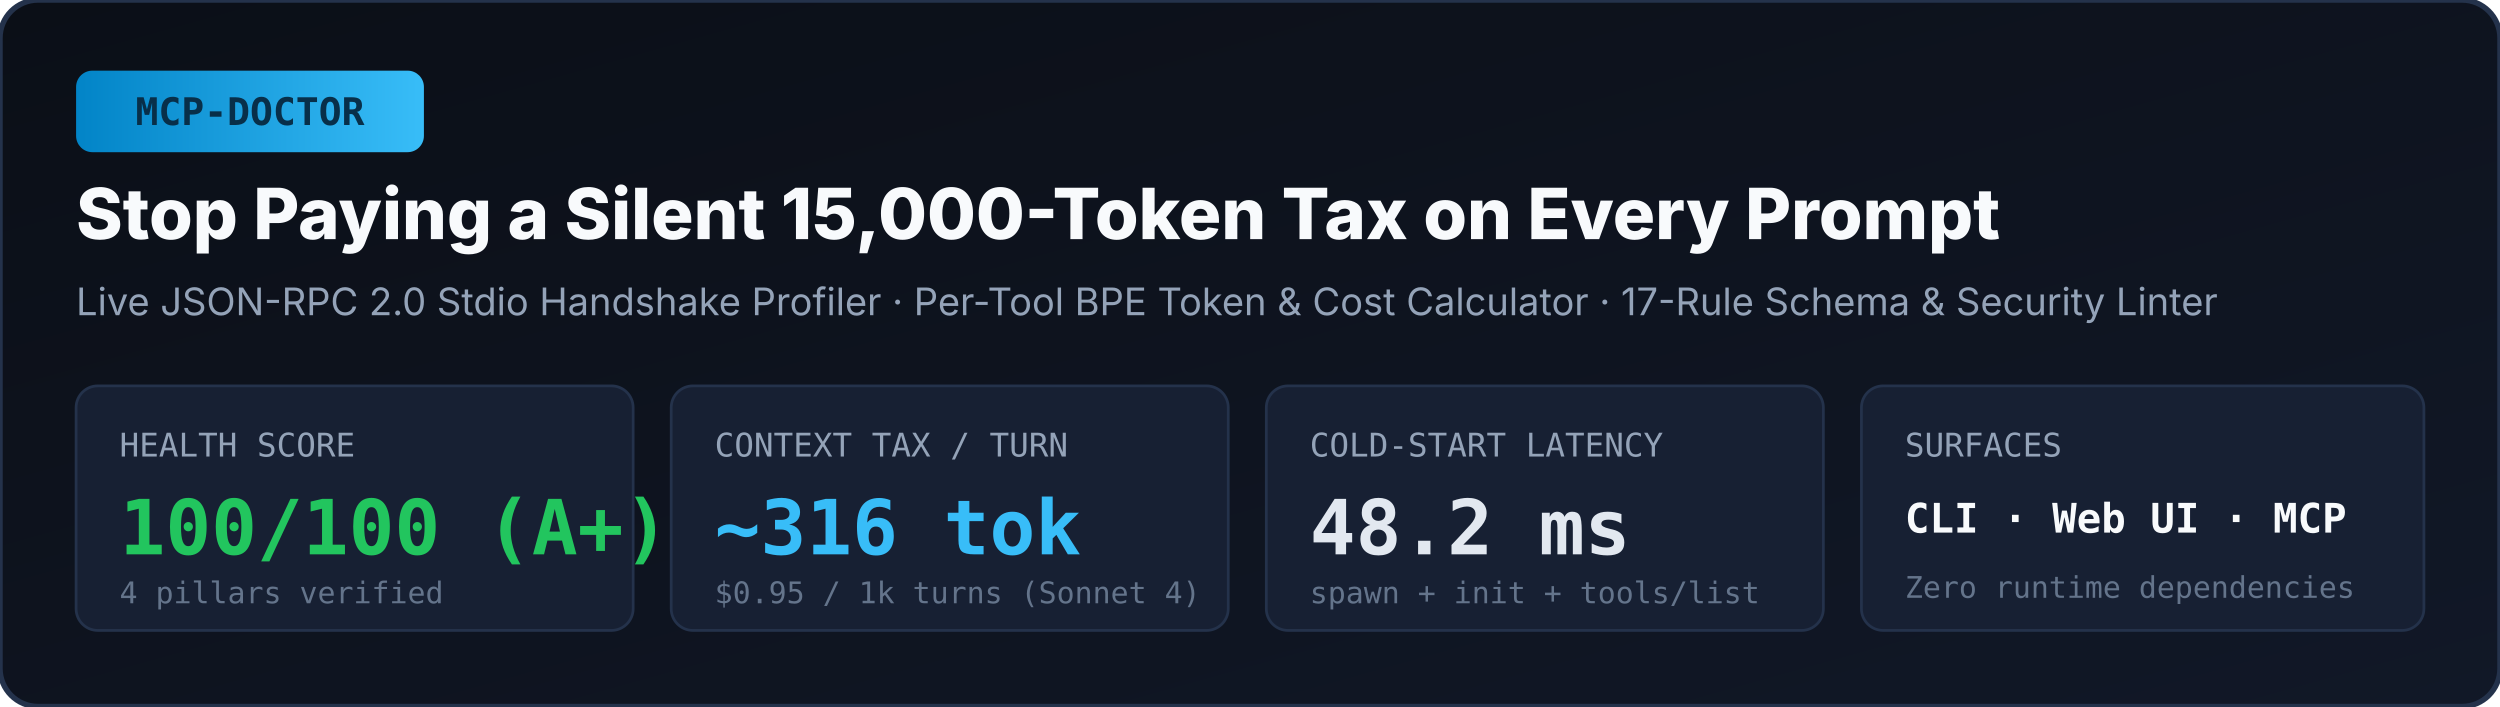
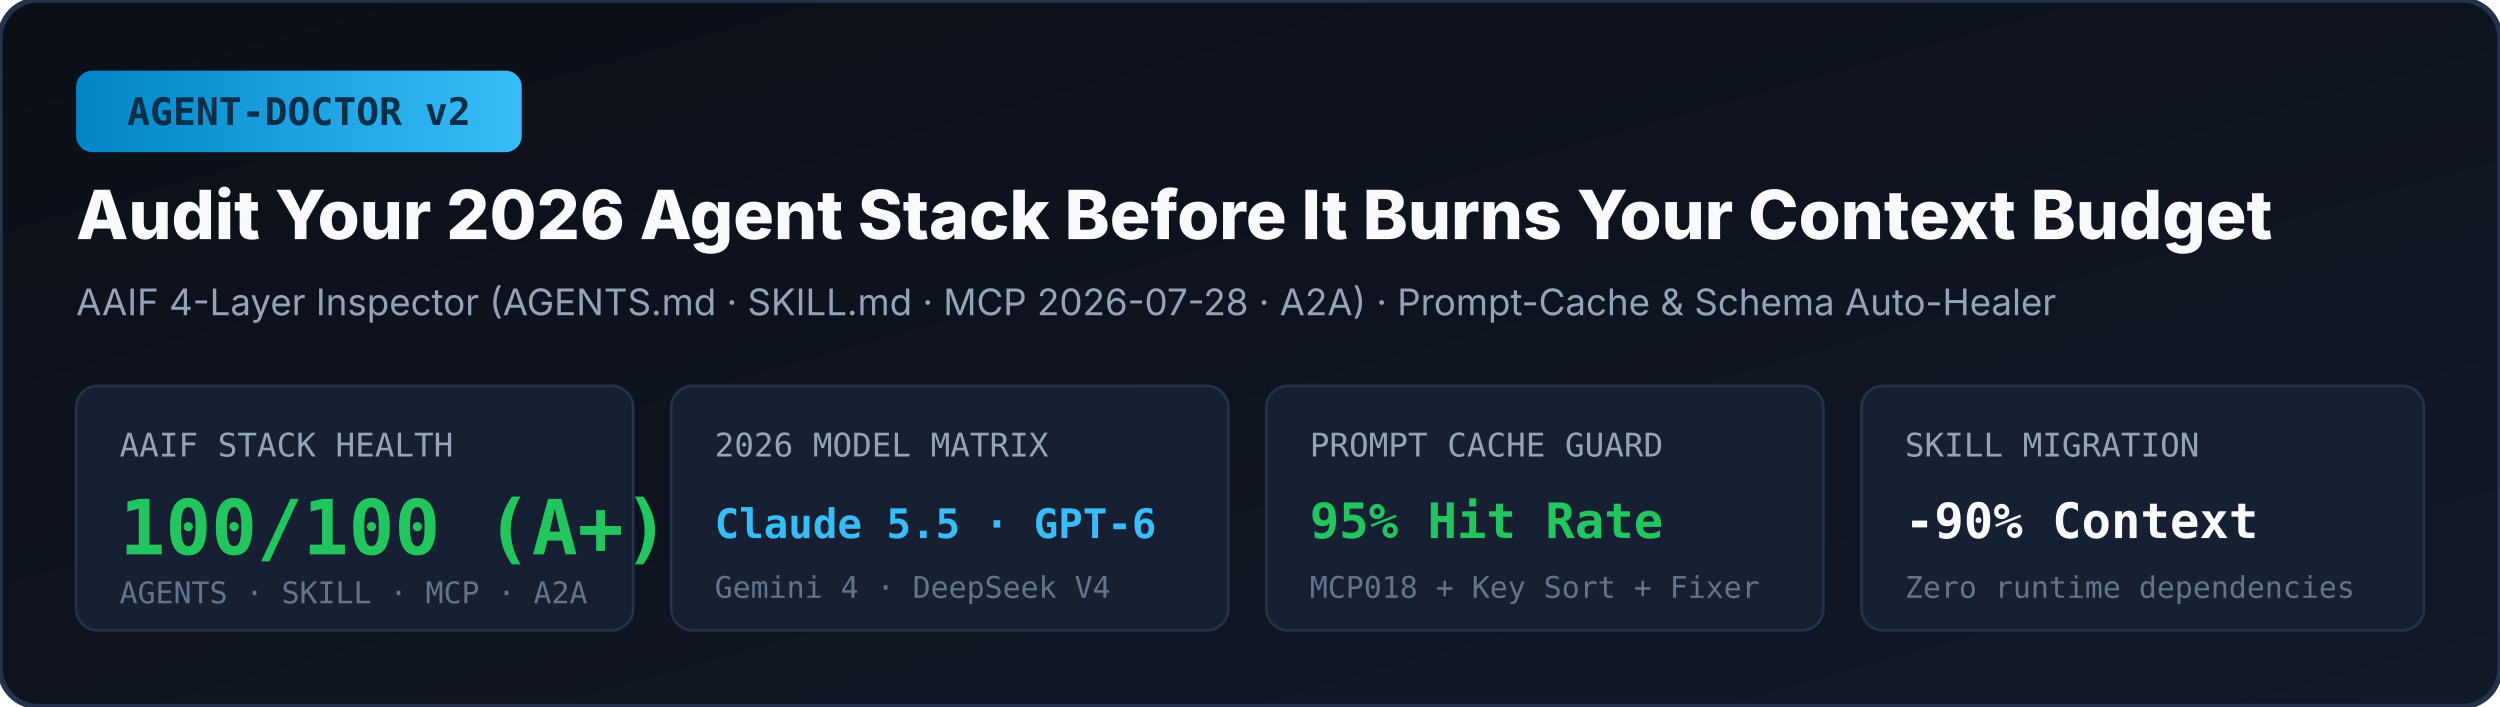
<svg xmlns="http://www.w3.org/2000/svg" viewBox="0 0 920 260" width="920" height="260">
  <defs>
    <linearGradient id="bg" x1="0%" y1="0%" x2="100%" y2="100%">
      <stop offset="0%" stop-color="#0b0f17" />
      <stop offset="100%" stop-color="#111827" />
    </linearGradient>
    <linearGradient id="accent" x1="0%" y1="0%" x2="100%" y2="0%">
      <stop offset="0%" stop-color="#0284c7" />
      <stop offset="100%" stop-color="#38bdf8" />
    </linearGradient>
  </defs>
  <rect width="920" height="260" rx="14" fill="url(#bg)" stroke="#24324b" stroke-width="2" />
-   <rect x="28" y="26" width="128" height="30" rx="6" fill="url(#accent)" />
-   <text x="92" y="46" font-family="Consolas, monospace" font-size="14" font-weight="bold" fill="#082f49" text-anchor="middle">MCP-DOCTOR</text>
-   <text x="28" y="88" font-family="Inter, Segoe UI, sans-serif" font-size="26" font-weight="800" fill="#f8fafc">Stop Paying a Silent 15,000-Token Tax on Every Prompt</text>
-   <text x="28" y="116" font-family="Inter, Segoe UI, sans-serif" font-size="14" fill="#94a3b8">Live JSON-RPC 2.0 Stdio Handshake Profiler · Per-Tool BPE Token &amp; Cost Calculator · 17-Rule Schema &amp; Security Linter</text>
+   <rect x="28" y="26" width="164" height="30" rx="6" fill="url(#accent)" />
+   <text x="110" y="46" font-family="Consolas, monospace" font-size="14" font-weight="bold" fill="#082f49" text-anchor="middle">AGENT-DOCTOR v2</text>
+   <text x="28" y="88" font-family="Inter, Segoe UI, sans-serif" font-size="25" font-weight="800" fill="#f8fafc">Audit Your 2026 Agent Stack Before It Burns Your Context Budget</text>
+   <text x="28" y="116" font-family="Inter, Segoe UI, sans-serif" font-size="13.5" fill="#94a3b8">AAIF 4-Layer Inspector (AGENTS.md · SKILL.md · MCP 2026-07-28 · A2A) · Prompt-Cache &amp; Schema Auto-Healer</text>
  <rect x="28" y="142" width="205" height="90" rx="8" fill="#172033" stroke="#24324b" />
-   <text x="44" y="168" font-family="Consolas, monospace" font-size="12" fill="#94a3b8">HEALTH SCORE</text>
+   <text x="44" y="168" font-family="Consolas, monospace" font-size="12" fill="#94a3b8">AAIF STACK HEALTH</text>
  <text x="44" y="204" font-family="Consolas, monospace" font-size="28" font-weight="bold" fill="#22c55e">100/100 (A+)</text>
-   <text x="44" y="222" font-family="Consolas, monospace" font-size="11" fill="#64748b">4 pillars verified</text>
+   <text x="44" y="222" font-family="Consolas, monospace" font-size="11" fill="#64748b">AGENTS · SKILL · MCP · A2A</text>
  <rect x="247" y="142" width="205" height="90" rx="8" fill="#172033" stroke="#24324b" />
-   <text x="263" y="168" font-family="Consolas, monospace" font-size="12" fill="#94a3b8">CONTEXT TAX / TURN</text>
-   <text x="263" y="204" font-family="Consolas, monospace" font-size="28" font-weight="bold" fill="#38bdf8">~316 tok</text>
-   <text x="263" y="222" font-family="Consolas, monospace" font-size="11" fill="#64748b">$0.95 / 1k turns (Sonnet 4)</text>
+   <text x="263" y="168" font-family="Consolas, monospace" font-size="12" fill="#94a3b8">2026 MODEL MATRIX</text>
+   <text x="263" y="198" font-family="Consolas, monospace" font-size="15" font-weight="bold" fill="#38bdf8">Claude 5.5 · GPT-6</text>
+   <text x="263" y="220" font-family="Consolas, monospace" font-size="11" fill="#64748b">Gemini 4 · DeepSeek V4</text>
  <rect x="466" y="142" width="205" height="90" rx="8" fill="#172033" stroke="#24324b" />
-   <text x="482" y="168" font-family="Consolas, monospace" font-size="12" fill="#94a3b8">COLD-START LATENCY</text>
-   <text x="482" y="204" font-family="Consolas, monospace" font-size="28" font-weight="bold" fill="#e2e8f0">48.2 ms</text>
-   <text x="482" y="222" font-family="Consolas, monospace" font-size="11" fill="#64748b">spawn + init + tools/list</text>
+   <text x="482" y="168" font-family="Consolas, monospace" font-size="12" fill="#94a3b8">PROMPT CACHE GUARD</text>
+   <text x="482" y="198" font-family="Consolas, monospace" font-size="18" font-weight="bold" fill="#22c55e">95% Hit Rate</text>
+   <text x="482" y="220" font-family="Consolas, monospace" font-size="11" fill="#64748b">MCP018 + Key Sort + Fixer</text>
  <rect x="685" y="142" width="207" height="90" rx="8" fill="#172033" stroke="#24324b" />
-   <text x="701" y="168" font-family="Consolas, monospace" font-size="12" fill="#94a3b8">SURFACES</text>
-   <text x="701" y="196" font-family="Consolas, monospace" font-size="15" font-weight="bold" fill="#f8fafc">CLI · Web UI · MCP</text>
+   <text x="701" y="168" font-family="Consolas, monospace" font-size="12" fill="#94a3b8">SKILL MIGRATION</text>
+   <text x="701" y="198" font-family="Consolas, monospace" font-size="18" font-weight="bold" fill="#f8fafc">-90% Context</text>
  <text x="701" y="220" font-family="Consolas, monospace" font-size="11" fill="#64748b">Zero runtime dependencies</text>
</svg>
